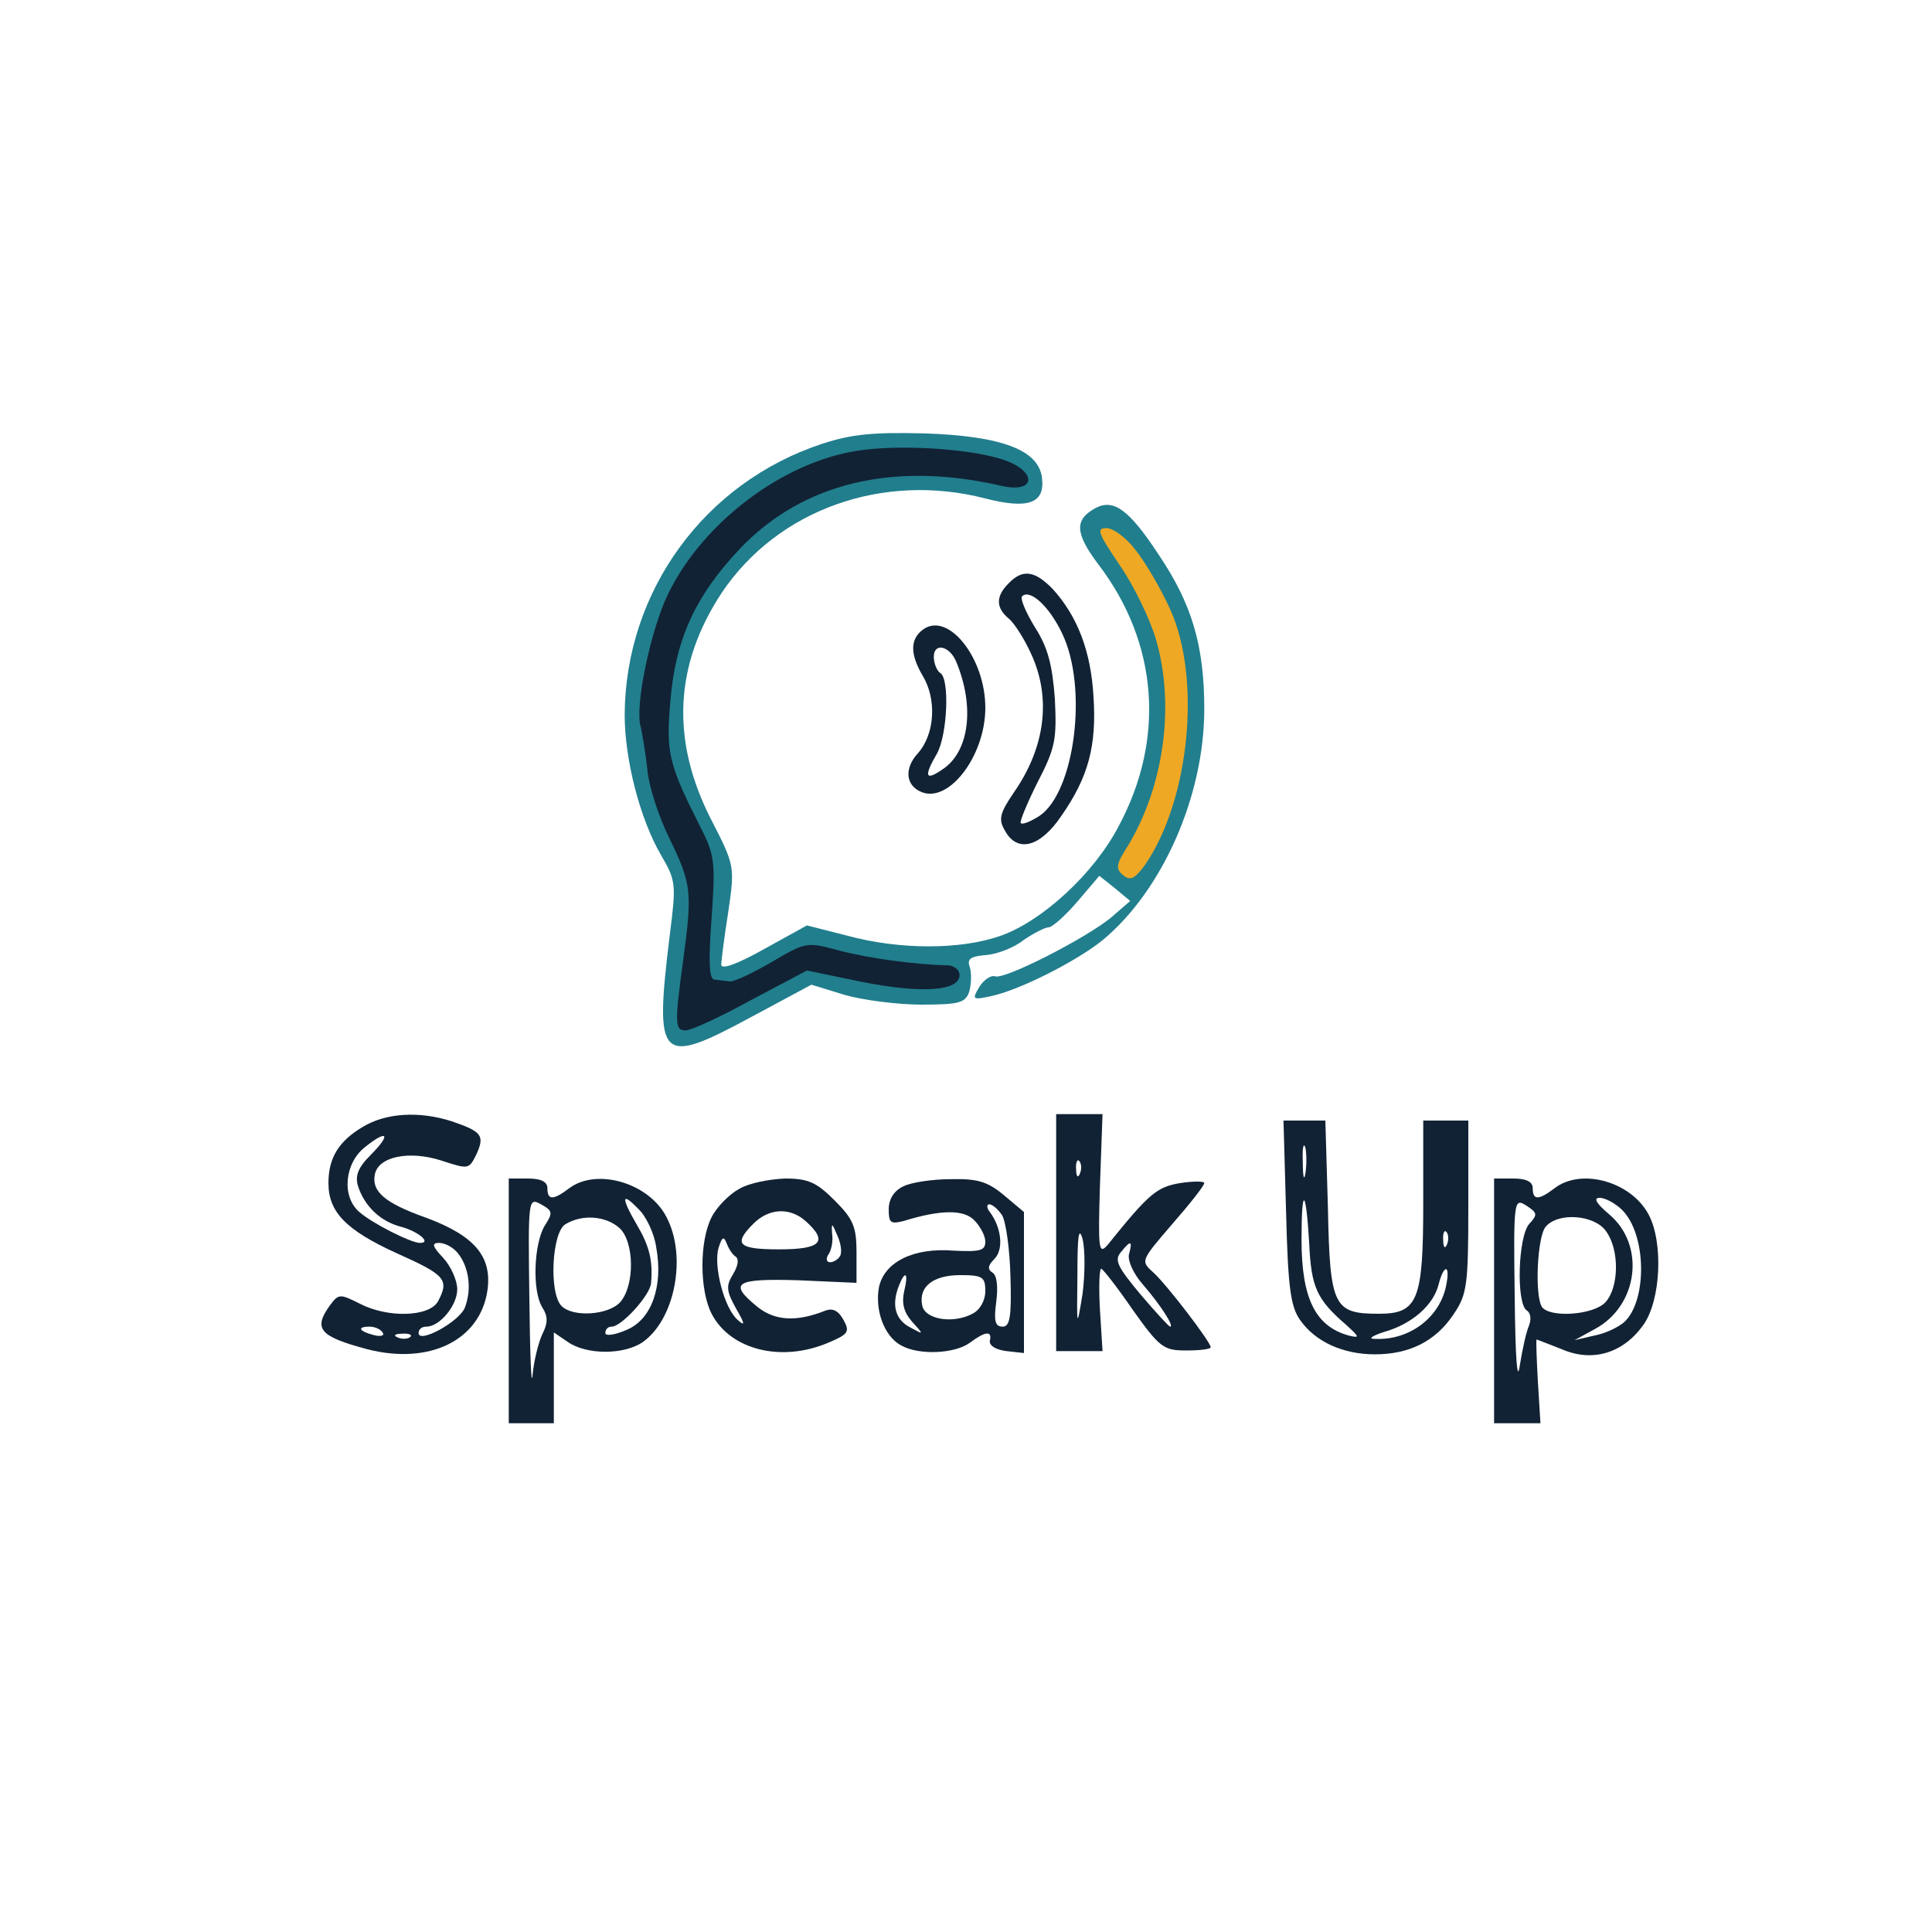
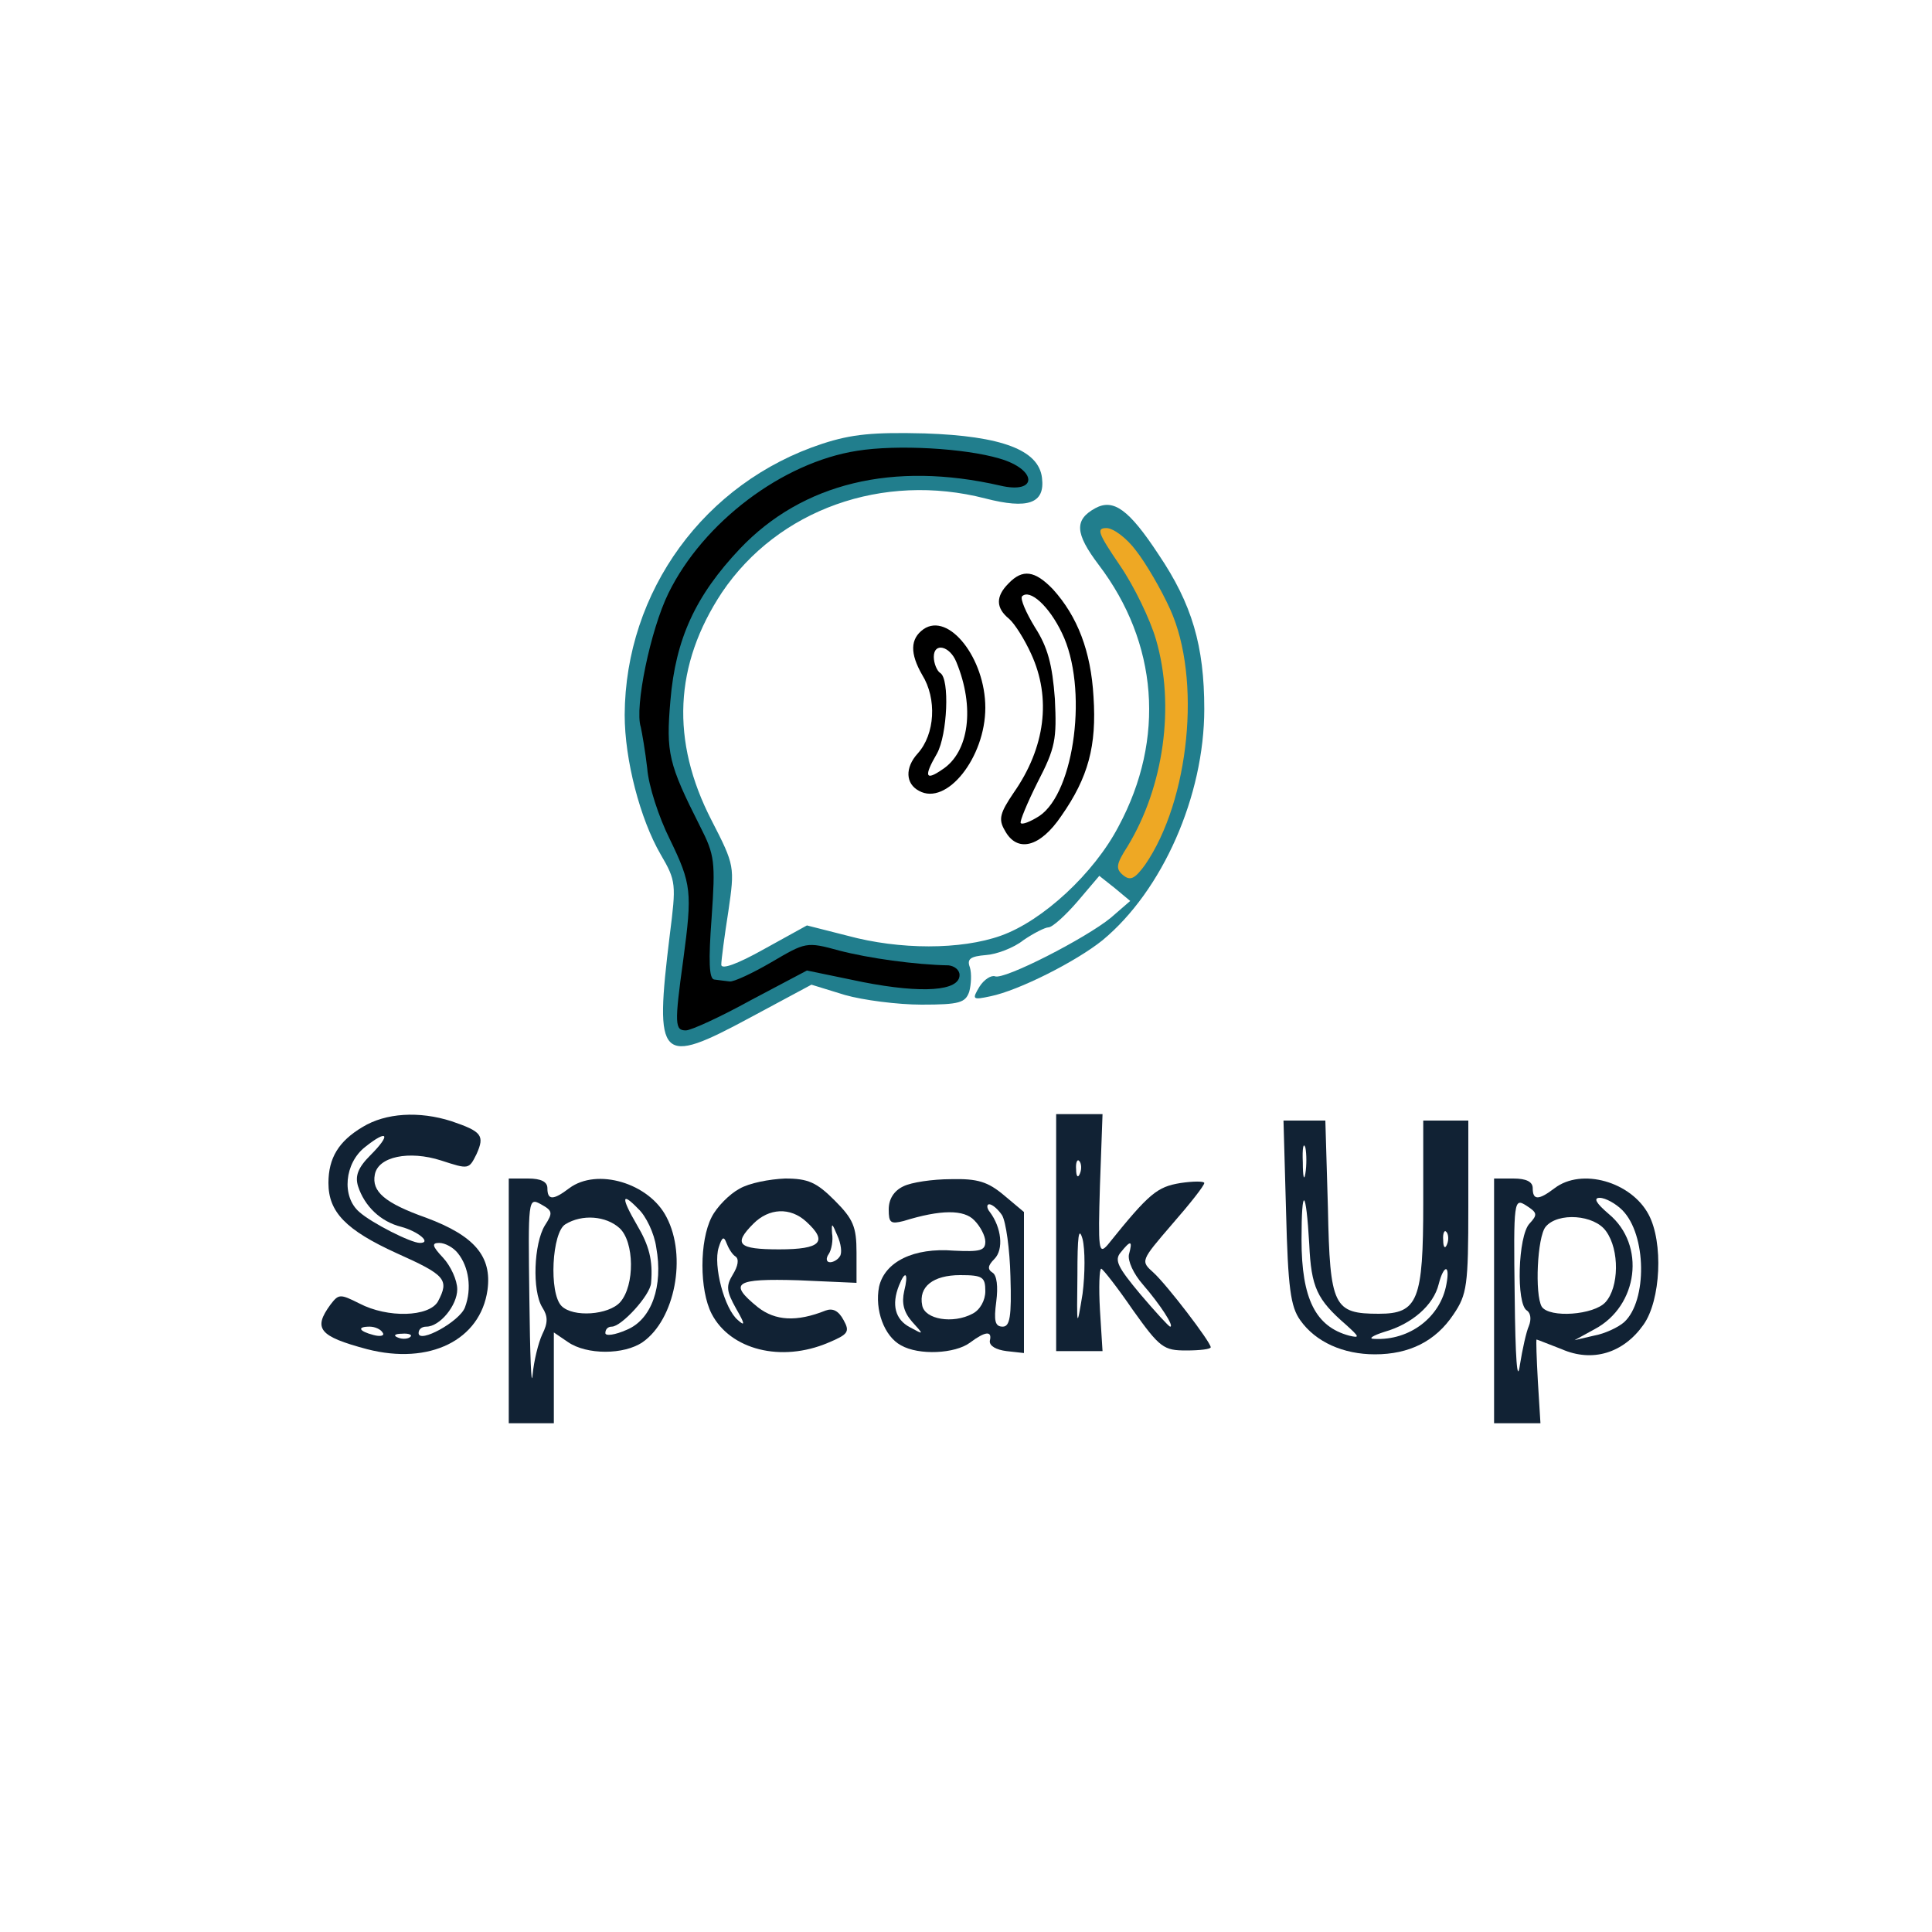
<svg xmlns="http://www.w3.org/2000/svg" role="img" aria-labelledby="title desc" width="300pt" height="300pt" viewBox="0 0 300 300" preserveAspectRatio="xMidYMid meet">
  <g transform="translate(0,300) scale(0.1,-0.1)" stroke="none" fill-rule="nonzero">
    <path d="M1277 2311 c-183 -60 -306 -229 -307 -421 0 -70 24 -162 56 -217 24 -41 24 -46 14 -125 -24 -196 -16 -204 125 -128 l95 51 52 -16 c28 -8 82 -15 119 -15 59 0 68 3 74 20 3 11 4 28 1 38 -5 13 1 17 25 19 16 1 43 11 58 23 16 11 34 20 39 20 6 0 26 18 45 40 l34 40 24 -19 24 -20 -30 -26 c-39 -32 -166 -97 -180 -91 -6 2 -17 -5 -24 -16 -12 -20 -11 -21 17 -15 44 9 133 54 174 87 93 77 158 224 158 359 0 98 -19 163 -71 240 -46 70 -70 87 -98 72 -33 -18 -32 -39 5 -88 92 -121 104 -270 31 -406 -38 -73 -118 -147 -183 -170 -62 -22 -157 -22 -238 0 l-63 16 -67 -37 c-41 -23 -66 -32 -66 -24 0 7 5 45 11 83 10 69 10 71 -26 141 -64 124 -58 242 16 354 87 129 250 187 409 146 66 -17 93 -8 88 32 -5 43 -62 65 -182 69 -80 2 -113 -1 -159 -16z" fill="#217E8D" />
-     <path d="m1552 2288 c59 -17 60 -56 1 -42 -166 38 -307 4 -404 -98 -69 -73 -100 -140 -108 -236 -7 -81 -3 -98 46 -195 23 -45 24 -55 18 -142 -5 -67 -4 -95 4 -96 6 -1 17 -2 24 -3 6 -1 36 13 65 30 53 31 54 32 105 18 46 -12 118 -22 170 -23 9 -1 17 -7 17 -15 0 -25 -58 -29 -150 -11 l-87 18 -87 -46 c-47 -26 -93 -47 -101 -47 -17 0 -18 9 -4 110 14 105 13 117 -21 187 -17 34 -33 83 -35 110 -3 26 -8 55 -10 64 -10 30 15 151 43 208 54 110 177 203 293 221 62 10 167 4 221 -12z" fill="#112234" />
+     <path d="m1552 2288 c59 -17 60 -56 1 -42 -166 38 -307 4 -404 -98 -69 -73 -100 -140 -108 -236 -7 -81 -3 -98 46 -195 23 -45 24 -55 18 -142 -5 -67 -4 -95 4 -96 6 -1 17 -2 24 -3 6 -1 36 13 65 30 53 31 54 32 105 18 46 -12 118 -22 170 -23 9 -1 17 -7 17 -15 0 -25 -58 -29 -150 -11 l-87 18 -87 -46 c-47 -26 -93 -47 -101 -47 -17 0 -18 9 -4 110 14 105 13 117 -21 187 -17 34 -33 83 -35 110 -3 26 -8 55 -10 64 -10 30 15 151 43 208 54 110 177 203 293 221 62 10 167 4 221 -12z" fill="#000000" />
    <path d="m1764 2145 c15 -19 39 -60 53 -91 49 -108 30 -297 -39 -397 -16 -22 -23 -25 -34 -16 -12 10 -11 17 7 45 56 92 74 218 44 321 -9 31 -34 83 -56 115 -34 50 -37 58 -21 58 11 0 32 -16 46 -35z" fill="#EEA824" />
  </g>
-   <g transform="translate(0,300) scale(0.1,-0.1)" fill="#112234" stroke="none" fill-rule="nonzero">
+   <g transform="translate(0,300) scale(0.1,-0.1)" fill="#000000" stroke="none" fill-rule="nonzero">
    <path d="M1566 2094 c-20 -20 -20 -38 1 -55 9 -8 24 -32 34 -54 32 -69 22 -146 -27 -216 -21 -31 -24 -41 -14 -58 19 -36 55 -27 88 22 42 60 55 109 50 185 -4 71 -25 125 -63 167 -28 29 -47 32 -69 9z m83 -77 c41 -84 20 -247 -35 -284 -14 -9 -27 -14 -29 -11 -2 2 10 31 26 63 28 54 30 67 27 130 -4 53 -11 80 -31 111 -14 23 -23 44 -20 48 12 12 42 -15 62 -57z" />
    <path d="M1434 2023 c-21 -15 -21 -38 -2 -71 23 -37 20 -92 -7 -122 -20 -22 -19 -47 2 -58 43 -24 103 52 103 129 0 77 -57 149 -96 122z m51 -51 c29 -70 20 -140 -22 -167 -26 -18 -29 -11 -8 25 16 29 20 116 5 125 -5 3 -10 15 -10 25 0 23 25 17 35 -8z" />
  </g>
  <g transform="translate(0,300) scale(0.1,-0.1)" fill="#112234" stroke="none" fill-rule="nonzero">
    <path d="M563 1250 c-37 -22 -53 -48 -53 -87 0 -45 27 -73 106 -109 76 -34 82 -41 64 -75 -14 -24 -78 -26 -122 -3 -30 15 -32 15 -45 -2 -27 -37 -18 -49 57 -69 97 -25 176 14 187 92 7 52 -20 84 -95 112 -65 23 -85 41 -80 67 5 28 53 38 103 22 43 -14 43 -14 55 10 13 29 8 35 -39 51 -50 16 -102 13 -138 -9z m12 -44 c-19 -19 -24 -32 -19 -48 10 -31 35 -55 67 -63 26 -7 48 -25 29 -25 -14 0 -75 31 -94 48 -28 24 -23 76 9 101 35 28 41 20 8 -13z m136 -152 c17 -21 22 -55 11 -84 -8 -22 -72 -57 -72 -40 0 6 5 10 12 10 21 0 48 33 48 58 0 14 -10 36 -22 49 -17 18 -18 23 -6 23 9 0 22 -7 29 -16z m-117 -123 c4 -5 -3 -7 -14 -4 -23 6 -26 13 -6 13 8 0 17 -4 20 -9z m43 -7 c-3 -3 -12 -4 -19 -1 -8 3 -5 6 6 6 11 1 17 -2 13 -5z" />
    <path d="M1640 1086 l0 -184 36 0 36 0 -4 64 c-2 35 -1 64 2 64 3 -1 25 -29 49 -64 42 -59 48 -63 83 -63 21 0 38 2 38 5 0 8 -68 97 -89 116 -20 18 -20 18 29 75 28 32 50 60 50 64 0 3 -17 3 -37 0 -36 -6 -48 -15 -113 -96 -14 -16 -15 -7 -12 92 l4 111 -36 0 -36 0 0 -184z m37 92 c-3 -8 -6 -5 -6 6 -1 11 2 17 5 13 3 -3 4 -12 1 -19z m4 -187 c-9 -55 -9 -54 -8 29 0 60 2 77 8 56 4 -16 4 -54 0 -85z m72 61 c-2 -10 7 -30 22 -47 26 -30 49 -65 42 -65 -2 0 -23 23 -46 50 -35 42 -41 53 -31 65 16 20 19 19 13 -3z" />
    <path d="M1997 1118 c3 -118 7 -147 22 -168 24 -34 67 -53 116 -53 53 0 94 20 122 62 21 31 23 45 23 167 l0 134 -35 0 -35 0 0 -128 c0 -151 -8 -172 -69 -172 -70 0 -76 11 -79 164 l-4 136 -32 0 -33 0 4 -142z m30 60 c-2 -13 -4 -5 -4 17 -1 22 1 32 4 23 2 -10 2 -28 0 -40z m6 -110 c3 -67 12 -86 57 -125 21 -19 22 -21 5 -17 -52 14 -74 57 -74 149 0 85 7 80 12 -7z m214 0 c-3 -8 -6 -5 -6 6 -1 11 2 17 5 13 3 -3 4 -12 1 -19z m-1 -62 c-9 -51 -57 -88 -112 -85 -10 0 -3 5 16 11 42 12 76 41 84 74 8 31 18 31 12 0z" />
    <path d="M790 980 l0 -190 35 0 35 0 0 71 0 70 22 -15 c29 -20 87 -20 116 0 50 35 69 133 37 194 -27 53 -108 77 -151 45 -25 -19 -34 -19 -34 0 0 10 -10 15 -30 15 l-30 0 0 -190z m56 117 c-17 -28 -20 -101 -4 -127 9 -14 9 -24 0 -42 -6 -13 -13 -41 -15 -63 -2 -22 -4 31 -5 118 -2 155 -2 158 18 147 18 -10 19 -13 6 -33z m173 -34 c11 -60 -7 -112 -46 -128 -18 -8 -33 -10 -33 -5 0 6 4 10 10 10 15 0 60 49 61 68 3 35 -3 58 -22 90 -25 43 -24 52 2 25 12 -11 25 -38 28 -60z m-57 30 c23 -21 24 -89 1 -115 -18 -20 -73 -24 -91 -6 -20 20 -15 115 6 127 26 16 63 13 84 -6z" />
    <path d="M1148 1154 c-15 -8 -35 -28 -43 -44 -19 -37 -19 -113 0 -150 29 -56 108 -76 181 -45 31 13 34 17 24 35 -8 15 -17 19 -28 15 -45 -18 -78 -16 -105 5 -47 38 -36 45 63 42 l90 -4 0 47 c0 40 -5 52 -34 81 -28 28 -41 34 -77 34 -24 -1 -56 -7 -71 -16z m104 -51 c34 -31 23 -43 -42 -43 -64 0 -72 8 -40 40 24 24 57 26 82 3z m52 -54 c-3 -5 -10 -9 -15 -9 -6 0 -7 6 -2 13 4 6 7 21 5 32 -1 17 0 16 8 -3 6 -13 8 -28 4 -33z m-162 0 c6 -4 4 -15 -4 -28 -11 -18 -10 -26 5 -53 14 -24 14 -28 3 -18 -21 17 -39 85 -30 113 5 16 8 18 12 7 3 -8 9 -18 14 -21z" />
    <path d="M1403 1158 c-15 -7 -23 -20 -23 -36 0 -21 3 -23 23 -18 58 18 94 18 110 1 9 -9 17 -24 17 -33 0 -14 -8 -16 -49 -14 -62 5 -107 -17 -116 -56 -7 -36 8 -77 34 -91 28 -16 84 -13 107 4 24 18 35 19 31 3 -1 -8 10 -14 26 -16 l27 -3 0 109 0 110 -31 26 c-25 21 -41 26 -82 25 -29 0 -62 -5 -74 -11z m153 -45 c6 -10 12 -53 13 -95 2 -63 -1 -78 -12 -78 -12 0 -14 9 -10 39 3 23 1 41 -6 45 -8 5 -7 11 3 21 15 15 11 49 -7 73 -5 6 -5 12 -1 12 5 0 14 -8 20 -17z m-152 -118 c-4 -18 -1 -32 12 -47 19 -21 19 -21 -3 -9 -23 12 -29 35 -17 65 10 25 15 19 8 -9z m126 0 c0 -14 -8 -29 -20 -35 -30 -16 -74 -9 -78 13 -6 29 17 47 59 47 35 0 39 -3 39 -25z" />
    <path d="M2320 980 l0 -190 36 0 36 0 -4 65 c-2 36 -3 65 -2 65 1 0 18 -7 39 -15 48 -21 96 -6 127 38 27 38 31 128 8 171 -27 51 -104 73 -146 41 -25 -19 -34 -19 -34 0 0 10 -10 15 -30 15 l-30 0 0 -190z m55 120 c-18 -19 -21 -125 -4 -135 6 -4 7 -14 3 -24 -4 -9 -10 -36 -14 -61 -4 -29 -7 10 -8 108 -2 149 -1 152 18 140 17 -11 18 -14 5 -28z m144 21 c38 -38 39 -141 3 -174 -9 -8 -30 -18 -47 -21 l-30 -7 31 17 c68 36 80 131 22 179 -20 17 -24 25 -14 25 9 0 25 -9 35 -19z m-25 -33 c21 -29 20 -87 -1 -110 -18 -20 -87 -25 -99 -7 -11 19 -7 108 6 124 19 23 76 19 94 -7z" />
  </g>
</svg>
